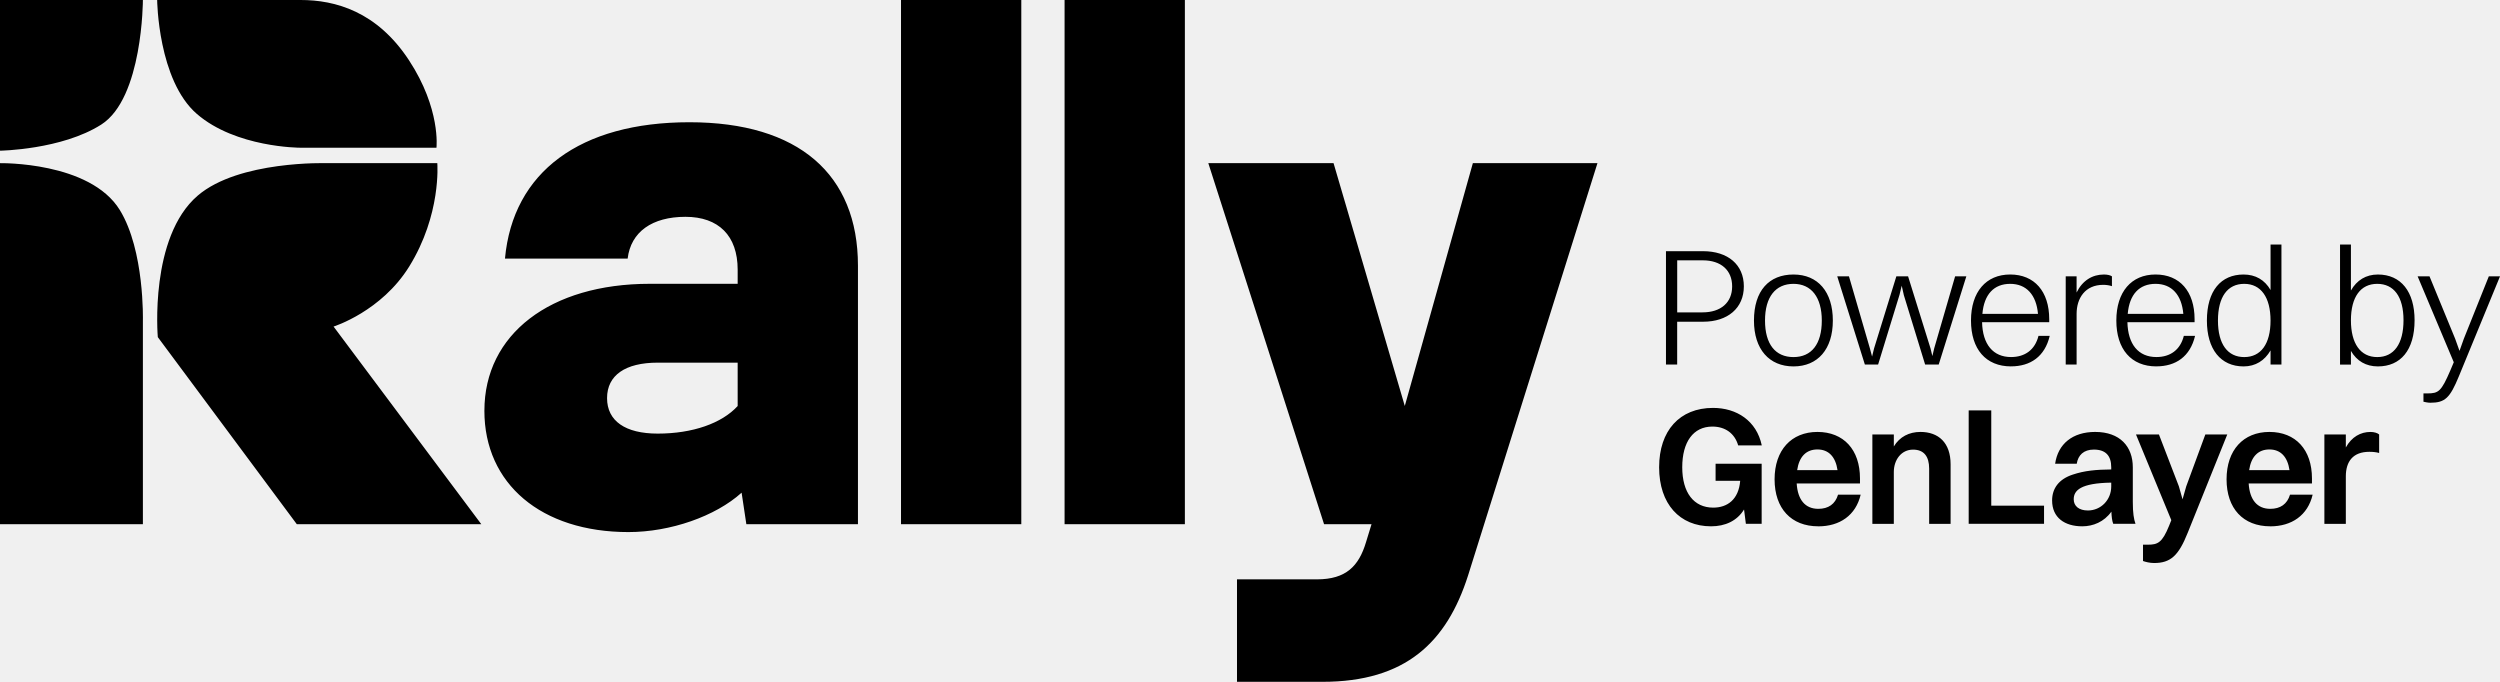
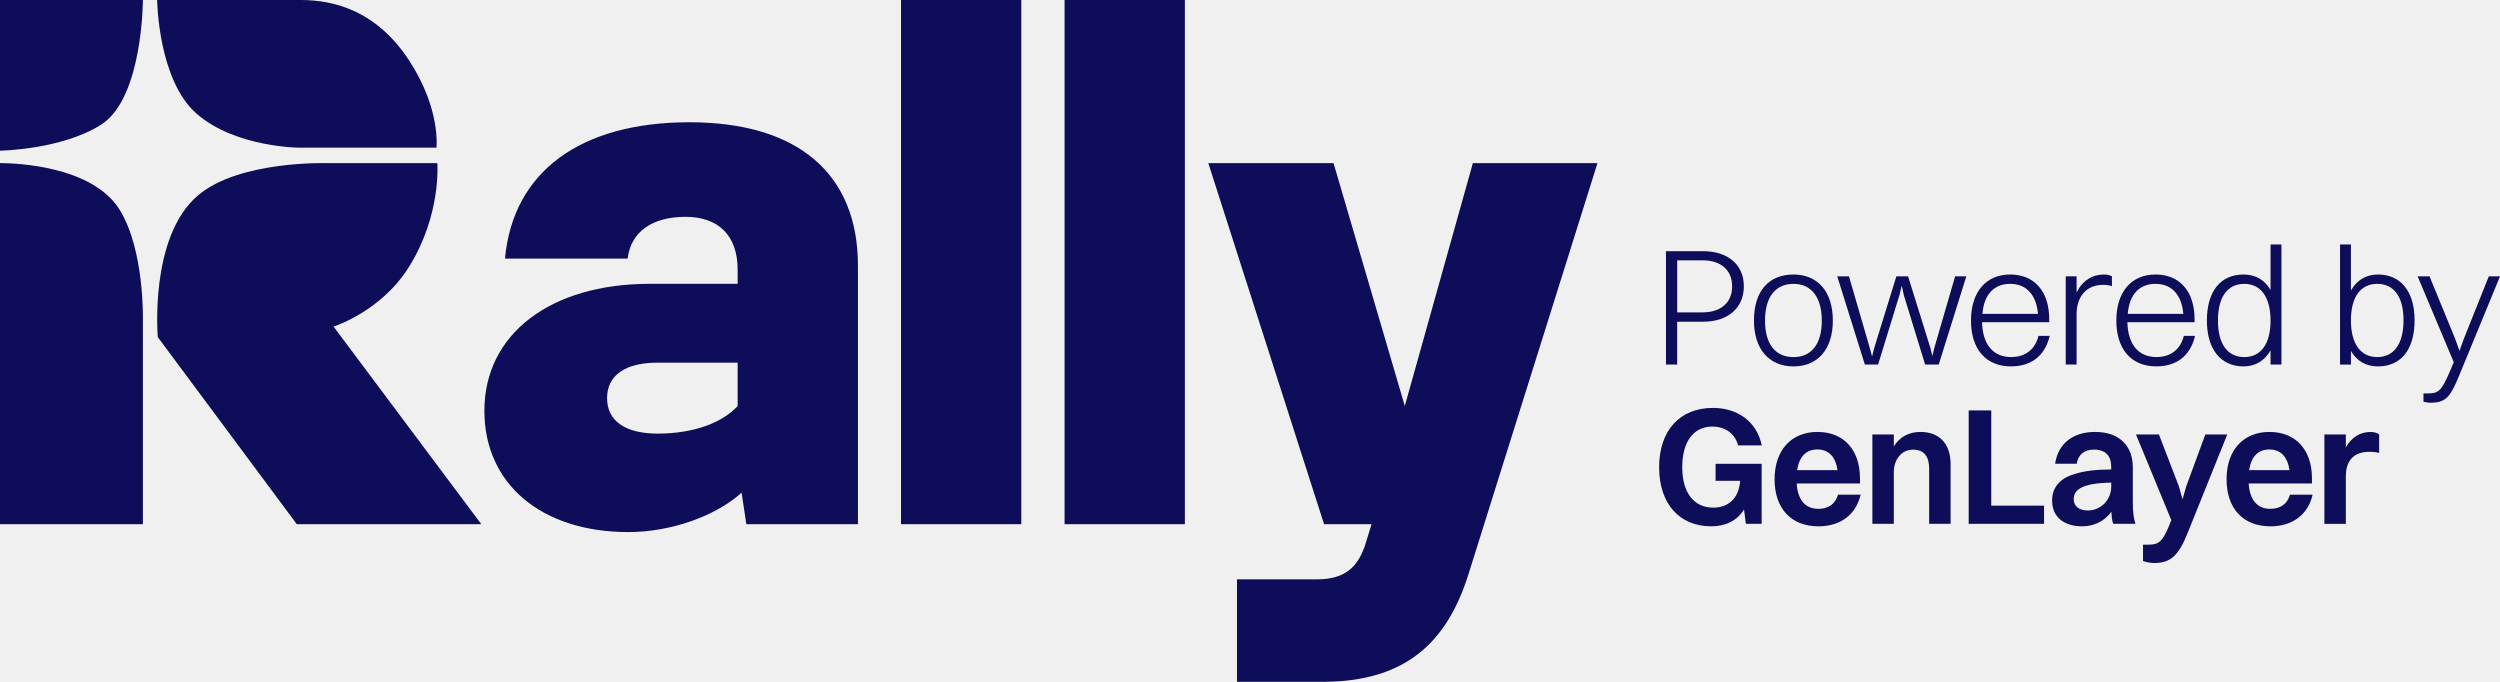
- <svg xmlns="http://www.w3.org/2000/svg" width="100%" viewBox="0 0 154 42" fill="none">
-   <path d="M86.535 25.008L90.728 10.051H98.403L90.434 35.446C89.117 39.573 86.582 42 81.464 42H76.199V35.69L76.197 35.688H81.122C82.925 35.688 83.706 34.863 84.144 33.406L84.486 32.29H81.562L74.432 10.051H82.147L86.535 25.008ZM134.218 29.956L134.445 30.758L134.673 29.956L135.849 26.762H137.2L134.766 32.812C134.198 34.24 133.702 34.682 132.691 34.682C132.423 34.682 132.145 34.609 132.011 34.559H132.009V33.552H132.319C132.917 33.552 133.195 33.429 133.618 32.381L133.753 32.042L131.576 26.762H132.99L134.218 29.956ZM42.466 7.53C49.192 7.53 52.849 10.734 52.85 16.366V32.29H45.975L45.683 30.349C44.073 31.805 41.295 32.776 38.711 32.776C33.349 32.776 29.838 29.815 29.838 25.301L29.839 25.299C29.839 20.59 33.886 17.483 40.027 17.482H45.44V16.608C45.439 14.521 44.268 13.356 42.222 13.356C40.175 13.357 38.859 14.28 38.663 15.93H31.106C31.595 10.59 35.739 7.53 42.466 7.53ZM111.955 26.607C113.564 26.608 114.575 27.696 114.575 29.473V29.782H110.676C110.738 30.789 111.202 31.344 112.007 31.344C112.625 31.344 113.048 31.057 113.224 30.472H114.617C114.317 31.745 113.328 32.423 112.007 32.423V32.421C110.336 32.421 109.315 31.322 109.314 29.525C109.314 27.728 110.346 26.607 111.955 26.607ZM139.797 26.607C141.406 26.608 142.417 27.696 142.417 29.473V29.782H138.518C138.58 30.789 139.044 31.344 139.849 31.344C140.467 31.344 140.89 31.057 141.065 30.472H142.459C142.159 31.745 141.169 32.423 139.849 32.423V32.421C138.177 32.421 137.156 31.322 137.156 29.525C137.156 27.728 138.188 26.607 139.797 26.607ZM105.523 25.127C106.978 25.127 108.206 25.918 108.526 27.438H107.072C106.855 26.688 106.266 26.277 105.482 26.277C104.307 26.278 103.626 27.222 103.626 28.783C103.626 30.345 104.337 31.27 105.535 31.27C106.401 31.27 107.103 30.777 107.196 29.616H105.68V28.568H108.518V32.267H107.546L107.433 31.384C107 32.092 106.267 32.421 105.4 32.421C103.471 32.421 102.202 31.045 102.202 28.785C102.202 26.525 103.471 25.127 105.523 25.127ZM129.061 26.607C130.597 26.607 131.381 27.512 131.381 28.785V30.921C131.381 31.598 131.443 31.98 131.546 32.267H130.175C130.102 32.082 130.072 31.815 130.062 31.517C129.608 32.154 128.927 32.421 128.267 32.421C127.183 32.421 126.41 31.887 126.41 30.829C126.41 30.079 126.833 29.513 127.679 29.236C128.412 28.99 129.123 28.928 130.052 28.918V28.783C130.052 28.075 129.711 27.694 128.979 27.694C128.35 27.694 128.008 28.044 127.927 28.567H126.596C126.771 27.345 127.669 26.608 129.061 26.607ZM20.15 10.051H26.938C26.941 10.091 27.19 13.222 25.204 16.423C23.497 19.175 20.593 20.102 20.548 20.116L29.648 32.29H18.283L9.721 20.767C9.716 20.709 9.196 14.603 12.182 12.048C14.718 9.877 20.124 10.05 20.15 10.051ZM62.912 32.29H55.502V0H62.912V32.29ZM72.988 32.29H65.578V0H72.988V32.29ZM0 10.051C0 10.051 5.54 9.944 7.381 12.938C8.913 15.431 8.803 19.734 8.802 19.774V32.289H0V10.051ZM146.02 26.608C146.247 26.608 146.452 26.671 146.555 26.763V27.904C146.379 27.852 146.184 27.832 145.946 27.832C144.946 27.832 144.503 28.427 144.503 29.342V32.27H143.182V26.762H144.503V27.564C144.864 26.906 145.421 26.608 146.02 26.608ZM118.3 26.607C119.404 26.607 120.157 27.265 120.157 28.601V32.269H118.836V28.869C118.836 28.119 118.515 27.697 117.845 27.697C117.112 27.698 116.659 28.335 116.659 29.073V32.269H115.338V26.762H116.66V27.501C117.021 26.905 117.599 26.608 118.3 26.607ZM122.662 31.148H125.913V32.267H121.271V25.281H122.662V31.148ZM130.052 29.73C128.175 29.76 127.741 30.203 127.741 30.757C127.741 31.178 128.072 31.445 128.607 31.445V31.446C129.423 31.446 130.052 30.789 130.052 29.967V29.73ZM111.953 27.686C111.261 27.687 110.83 28.128 110.705 28.96H113.192C113.069 28.138 112.645 27.686 111.953 27.686ZM139.795 27.686C139.103 27.687 138.671 28.128 138.547 28.96H141.034C140.911 28.138 140.487 27.686 139.795 27.686ZM40.516 22.339C38.517 22.339 37.395 23.117 37.395 24.524C37.395 25.932 38.517 26.71 40.516 26.71C42.661 26.71 44.465 26.078 45.44 25.011V22.339H40.516ZM151.237 20.865L151.506 21.615L151.773 20.865L153.311 17.023H154.001L151.464 23.186C150.918 24.511 150.617 24.809 149.709 24.809C149.554 24.808 149.379 24.768 149.286 24.746L149.285 24.748V24.234H149.522C150.213 24.234 150.379 24.122 150.937 22.827L151.153 22.314L148.926 17.023H149.658L151.237 20.865ZM110.479 16.91C111.985 16.91 112.903 17.979 112.903 19.746C112.903 21.513 111.975 22.571 110.479 22.571C108.982 22.571 108.044 21.513 108.044 19.746C108.044 17.907 108.972 16.91 110.479 16.91ZM140.537 22.457H139.866V21.585C139.506 22.211 138.938 22.571 138.205 22.571C136.791 22.571 135.945 21.513 135.945 19.746C135.945 17.907 136.812 16.91 138.205 16.91C138.938 16.91 139.504 17.239 139.866 17.865V15.062H140.537V22.457ZM144.817 17.896C145.178 17.259 145.746 16.91 146.479 16.91C147.902 16.91 148.738 17.969 148.738 19.726C148.738 21.575 147.872 22.571 146.479 22.571C145.746 22.571 145.179 22.242 144.817 21.616V22.459H144.146V15.062H144.817V17.896ZM123.828 16.909C125.314 16.909 126.232 17.946 126.232 19.662V19.847H122.096C122.126 21.213 122.776 21.994 123.88 21.994C124.736 21.994 125.354 21.553 125.571 20.689H126.263C125.963 21.963 125.076 22.568 123.88 22.568L123.878 22.57C122.331 22.57 121.413 21.511 121.413 19.744C121.413 17.977 122.342 16.909 123.828 16.909ZM132.781 16.909C134.267 16.909 135.186 17.946 135.186 19.662V19.847H131.049C131.079 21.213 131.729 21.994 132.833 21.994C133.689 21.994 134.307 21.553 134.524 20.689H135.216C134.916 21.963 134.029 22.568 132.833 22.568L132.831 22.57C131.284 22.57 130.366 21.511 130.366 19.744C130.366 17.977 131.295 16.909 132.781 16.909ZM104.904 15.473C106.441 15.473 107.421 16.304 107.421 17.64C107.421 18.975 106.431 19.818 104.914 19.818H103.314V22.457H102.624V15.473H104.904ZM115.186 21.461L115.32 21.964L115.443 21.461L116.815 17.023H117.538L118.92 21.461L119.033 21.934L119.146 21.461L120.435 17.023H121.126L119.424 22.457H118.588L117.268 18.153H117.271L117.146 17.599L117.012 18.153L115.691 22.457H114.876L113.174 17.023H113.896L115.186 21.461ZM129.6 16.91C129.805 16.91 129.992 16.95 130.095 17.023V17.629C129.95 17.577 129.754 17.546 129.559 17.546C128.445 17.546 127.919 18.368 127.919 19.333V22.456H127.248V17.023H127.918V18.02C128.279 17.28 128.888 16.91 129.6 16.91ZM110.479 17.485C109.375 17.485 108.725 18.288 108.725 19.746C108.725 21.204 109.365 21.996 110.479 21.996C111.592 21.996 112.223 21.194 112.223 19.746C112.223 18.318 111.582 17.485 110.479 17.485ZM138.245 17.485C137.214 17.485 136.626 18.288 136.626 19.746C136.626 21.204 137.224 21.996 138.245 21.996C139.266 21.996 139.865 21.194 139.865 19.746C139.865 18.318 139.276 17.485 138.245 17.485ZM146.437 17.485C145.415 17.485 144.817 18.288 144.817 19.735C144.817 21.163 145.405 21.996 146.437 21.996C147.468 21.996 148.056 21.184 148.056 19.726C148.056 18.267 147.458 17.485 146.437 17.485ZM123.828 17.485C122.827 17.485 122.218 18.134 122.115 19.335H125.54C125.437 18.164 124.829 17.486 123.828 17.485ZM132.781 17.485C131.78 17.485 131.171 18.134 131.068 19.335H134.493C134.39 18.164 133.782 17.486 132.781 17.485ZM103.316 19.242H104.873C106.007 19.242 106.7 18.636 106.7 17.64C106.7 16.643 106.009 16.037 104.896 16.037H103.316V19.242ZM8.802 0C8.802 6.16441e-05 8.802 6.04 6.237 7.674C3.802 9.226 0 9.283 0 9.283V0H8.802ZM18.52 0C20.653 0 23.219 0.704 25.191 3.708C27.164 6.712 26.886 9.099 26.886 9.099H18.48C18.48 9.099 14.532 9.098 12.129 7.02C9.726 4.941 9.681 0 9.681 0H18.52Z" fill="currentColor" />
+ <svg xmlns="http://www.w3.org/2000/svg" width="154" height="42" viewBox="0 0 154 42" fill="none">
+   <g clip-path="url(#clip0_3012_8686)">
+     <path d="M29.839 25.299C29.839 20.59 33.886 17.483 40.028 17.483H45.439V16.609C45.439 14.522 44.269 13.356 42.222 13.356C40.175 13.356 38.859 14.279 38.663 15.929H31.107C31.595 10.59 35.739 7.531 42.465 7.531C49.192 7.531 52.849 10.734 52.849 16.366V32.29H45.975L45.682 30.349C44.073 31.805 41.295 32.776 38.711 32.776C33.349 32.776 29.838 29.815 29.838 25.3L29.839 25.299ZM45.439 25.009V22.339H40.516C38.517 22.339 37.396 23.117 37.396 24.524C37.396 25.932 38.517 26.71 40.516 26.71C42.661 26.71 44.464 26.078 45.439 25.011V25.009Z" fill="#0E0D59" />
+     <path d="M55.502 0H62.912V32.29H55.502V0Z" fill="#0E0D59" />
+     <path d="M65.578 0H72.988V32.29H65.578V0Z" fill="#0E0D59" />
+     <path d="M76.197 35.688H81.122C82.925 35.688 83.706 34.863 84.145 33.406L84.487 32.29H81.562L74.432 10.05H82.146L86.535 25.008L90.728 10.05H98.403L90.434 35.446C89.117 39.572 86.583 42 81.464 42H76.199V35.69L76.197 35.688Z" fill="#0E0D59" />
+     <path d="M0 32.29V10.05C0 10.05 5.54 9.944 7.381 12.938C8.921 15.443 8.802 19.775 8.802 19.775V32.289H0V32.29Z" fill="#0E0D59" />
+     <path d="M0 9.283V0H8.802C8.802 0 8.802 6.039 6.237 7.673C3.802 9.225 0 9.283 0 9.283Z" fill="#0E0D59" />
+     <path d="M9.681 0C9.681 0 9.726 4.942 12.129 7.02C14.532 9.098 18.48 9.098 18.48 9.098H26.886C26.886 9.098 27.164 6.713 25.191 3.708C23.218 0.704 20.653 0 18.52 0H9.68H9.681Z" fill="#0E0D59" />
+     <path d="M26.938 10.05H20.151C20.151 10.05 14.723 9.871 12.181 12.048C9.181 14.615 9.72 20.767 9.72 20.767L18.284 32.29H29.648L20.547 20.117C20.547 20.117 23.483 19.196 25.204 16.423C27.203 13.2 26.938 10.05 26.938 10.05Z" fill="#0E0D59" />
+     <path d="M102.624 15.472H104.904C106.441 15.472 107.421 16.304 107.421 17.64C107.421 18.976 106.431 19.818 104.914 19.818H103.315V22.457H102.624V15.472ZM103.316 16.038V19.242H104.873C106.008 19.242 106.7 18.637 106.7 17.64C106.7 16.643 106.009 16.038 104.895 16.038H103.316Z" fill="#0E0D59" />
+     <path d="M108.044 19.746C108.044 17.907 108.972 16.91 110.479 16.91C111.985 16.91 112.903 17.979 112.903 19.746C112.903 21.513 111.975 22.571 110.479 22.571C108.983 22.571 108.044 21.513 108.044 19.746ZM112.223 19.746C112.223 18.318 111.582 17.486 110.479 17.486C109.375 17.486 108.725 18.288 108.725 19.746C108.725 21.204 109.365 21.996 110.479 21.996C111.593 21.996 112.223 21.194 112.223 19.746Z" fill="#0E0D59" />
+     <path d="M117.27 18.154L117.147 17.598L117.012 18.154L115.691 22.457H114.876L113.174 17.023H113.897L115.186 21.461L115.32 21.964L115.444 21.461L116.815 17.023H117.538L118.92 21.461L119.033 21.934L119.146 21.461L120.435 17.023H121.126L119.424 22.457H118.588L117.267 18.154H117.27Z" fill="#0E0D59" />
+     <path d="M123.878 22.57C122.331 22.57 121.413 21.511 121.413 19.744C121.413 17.977 122.342 16.909 123.828 16.909C125.314 16.909 126.232 17.946 126.232 19.662V19.847H122.095C122.126 21.213 122.776 21.994 123.88 21.994C124.736 21.994 125.354 21.553 125.572 20.689H126.262C125.963 21.963 125.076 22.569 123.88 22.569L123.878 22.57ZM122.114 19.335H125.54C125.437 18.164 124.829 17.486 123.828 17.486C122.827 17.486 122.218 18.133 122.116 19.335H122.114Z" fill="#0E0D59" />
+     <path d="M127.247 17.023H127.918V18.019C128.278 17.279 128.888 16.91 129.599 16.91C129.805 16.91 129.992 16.951 130.095 17.023V17.628C129.95 17.577 129.754 17.546 129.559 17.546C128.445 17.546 127.919 18.368 127.919 19.333V22.456H127.249V17.021L127.247 17.023Z" fill="#0E0D59" />
+     <path d="M132.831 22.57C131.285 22.57 130.366 21.511 130.366 19.744C130.366 17.977 131.295 16.909 132.781 16.909C134.267 16.909 135.185 17.946 135.185 19.662V19.847H131.048C131.079 21.213 131.729 21.994 132.833 21.994C133.689 21.994 134.307 21.553 134.525 20.689H135.216C134.916 21.963 134.029 22.569 132.833 22.569L132.831 22.57ZM131.067 19.335H134.493C134.39 18.164 133.782 17.486 132.781 17.486C131.78 17.486 131.172 18.133 131.069 19.335H131.067Z" fill="#0E0D59" />
+     <path d="M135.945 19.746C135.945 17.907 136.811 16.91 138.205 16.91C138.938 16.91 139.504 17.239 139.866 17.865V15.061H140.537V22.457H139.866V21.585C139.506 22.211 138.938 22.571 138.205 22.571C136.791 22.571 135.945 21.513 135.945 19.746ZM139.865 19.746C139.865 18.318 139.277 17.486 138.245 17.486C137.214 17.486 136.626 18.288 136.626 19.746C136.626 21.204 137.224 21.996 138.245 21.996C139.267 21.996 139.865 21.194 139.865 19.746Z" fill="#0E0D59" />
+     <path d="M144.146 22.457V15.061H144.817V17.897C145.178 17.259 145.746 16.91 146.478 16.91C147.902 16.91 148.738 17.969 148.738 19.726C148.738 21.575 147.872 22.571 146.478 22.571C145.746 22.571 145.179 22.243 144.817 21.617V22.459H144.146V22.457ZM144.817 19.736C144.817 21.164 145.405 21.996 146.436 21.996C147.468 21.996 148.056 21.184 148.056 19.726C148.056 18.267 147.458 17.486 146.436 17.486C145.415 17.486 144.817 18.288 144.817 19.736Z" fill="#0E0D59" />
+     <path d="M149.285 24.748V24.235H149.523C150.213 24.235 150.379 24.122 150.936 22.827L151.153 22.313L148.926 17.023H149.659L151.237 20.865L151.505 21.615L151.773 20.865L153.31 17.023H154.001L151.463 23.186C150.917 24.511 150.618 24.808 149.709 24.808C149.554 24.808 149.379 24.768 149.286 24.747L149.285 24.748Z" fill="#0E0D59" />
+     <path d="M107.545 32.267L107.432 31.384C106.999 32.092 106.266 32.421 105.4 32.421C103.471 32.421 102.202 31.045 102.202 28.785C102.202 26.525 103.471 25.127 105.523 25.127C106.978 25.127 108.206 25.918 108.526 27.438H107.072C106.855 26.688 106.266 26.277 105.483 26.277C104.307 26.277 103.626 27.222 103.626 28.784C103.626 30.346 104.337 31.27 105.535 31.27C106.401 31.27 107.104 30.777 107.196 29.616H105.68V28.569H108.517V32.267H107.548H107.545Z" fill="#0E0D59" />
+     <path d="M112.007 32.421C110.336 32.421 109.314 31.322 109.314 29.525C109.314 27.728 110.346 26.607 111.955 26.607C113.564 26.607 114.575 27.696 114.575 29.473V29.782H110.676C110.738 30.789 111.202 31.344 112.007 31.344C112.626 31.344 113.049 31.057 113.224 30.471H114.617C114.317 31.745 113.328 32.423 112.007 32.423V32.421ZM110.706 28.96H113.192C113.069 28.137 112.646 27.686 111.954 27.686C111.261 27.686 110.83 28.127 110.705 28.96H110.706Z" fill="#0E0D59" />
+     <path d="M115.339 26.762H116.66V27.501C117.021 26.906 117.599 26.607 118.3 26.607C119.404 26.607 120.157 27.265 120.157 28.601V32.268H118.836V28.869C118.836 28.119 118.516 27.698 117.845 27.698C117.112 27.698 116.659 28.335 116.659 29.074V32.268H115.338V26.762H115.339Z" fill="#0E0D59" />
+     <path d="M121.271 25.282H122.662V31.148H125.913V32.267H121.271V25.282Z" fill="#0E0D59" />
+     <path d="M126.596 28.569C126.771 27.346 127.669 26.607 129.061 26.607C130.598 26.607 131.381 27.512 131.381 28.785V30.921C131.381 31.599 131.444 31.98 131.546 32.267H130.175C130.102 32.082 130.072 31.816 130.062 31.517C129.608 32.154 128.928 32.421 128.267 32.421C127.184 32.421 126.41 31.888 126.41 30.829C126.41 30.079 126.833 29.514 127.679 29.237C128.412 28.99 129.123 28.928 130.052 28.918V28.784C130.052 28.076 129.711 27.695 128.978 27.695C128.35 27.695 128.008 28.044 127.927 28.567H126.596V28.569ZM128.607 31.446C129.423 31.446 130.052 30.789 130.052 29.966V29.73C128.174 29.76 127.741 30.203 127.741 30.757C127.741 31.178 128.072 31.445 128.607 31.445V31.446Z" fill="#0E0D59" />
+     <path d="M132.009 34.559V33.552H132.319C132.917 33.552 133.196 33.429 133.618 32.381L133.753 32.042L131.576 26.762H132.99L134.218 29.956L134.446 30.758L134.673 29.956L135.849 26.762H137.2L134.766 32.812C134.198 34.24 133.702 34.681 132.691 34.681C132.424 34.681 132.145 34.609 132.011 34.559H132.009Z" fill="#0E0D59" />
+     <path d="M139.849 32.421C138.177 32.421 137.156 31.322 137.156 29.525C137.156 27.728 138.188 26.607 139.797 26.607C141.406 26.607 142.417 27.696 142.417 29.473V29.782H138.518C138.58 30.789 139.044 31.344 139.849 31.344C140.467 31.344 140.89 31.057 141.066 30.471H142.459C142.159 31.745 141.17 32.423 139.849 32.423V32.421ZM138.548 28.96H141.034C140.911 28.137 140.488 27.686 139.795 27.686C139.103 27.686 138.671 28.127 138.547 28.96H138.548Z" fill="#0E0D59" />
+     <path d="M143.182 26.762H144.503V27.563C144.863 26.906 145.421 26.609 146.019 26.609C146.247 26.609 146.452 26.671 146.555 26.763V27.904C146.38 27.852 146.184 27.832 145.947 27.832C144.946 27.832 144.503 28.427 144.503 29.342V32.27H143.182V26.763V26.762Z" fill="#0E0D59" />
+   </g>
+   <defs>
+     <clipPath id="clip0_3012_8686">
+       <rect width="154" height="42" fill="white" />
+     </clipPath>
+   </defs>
</svg>
